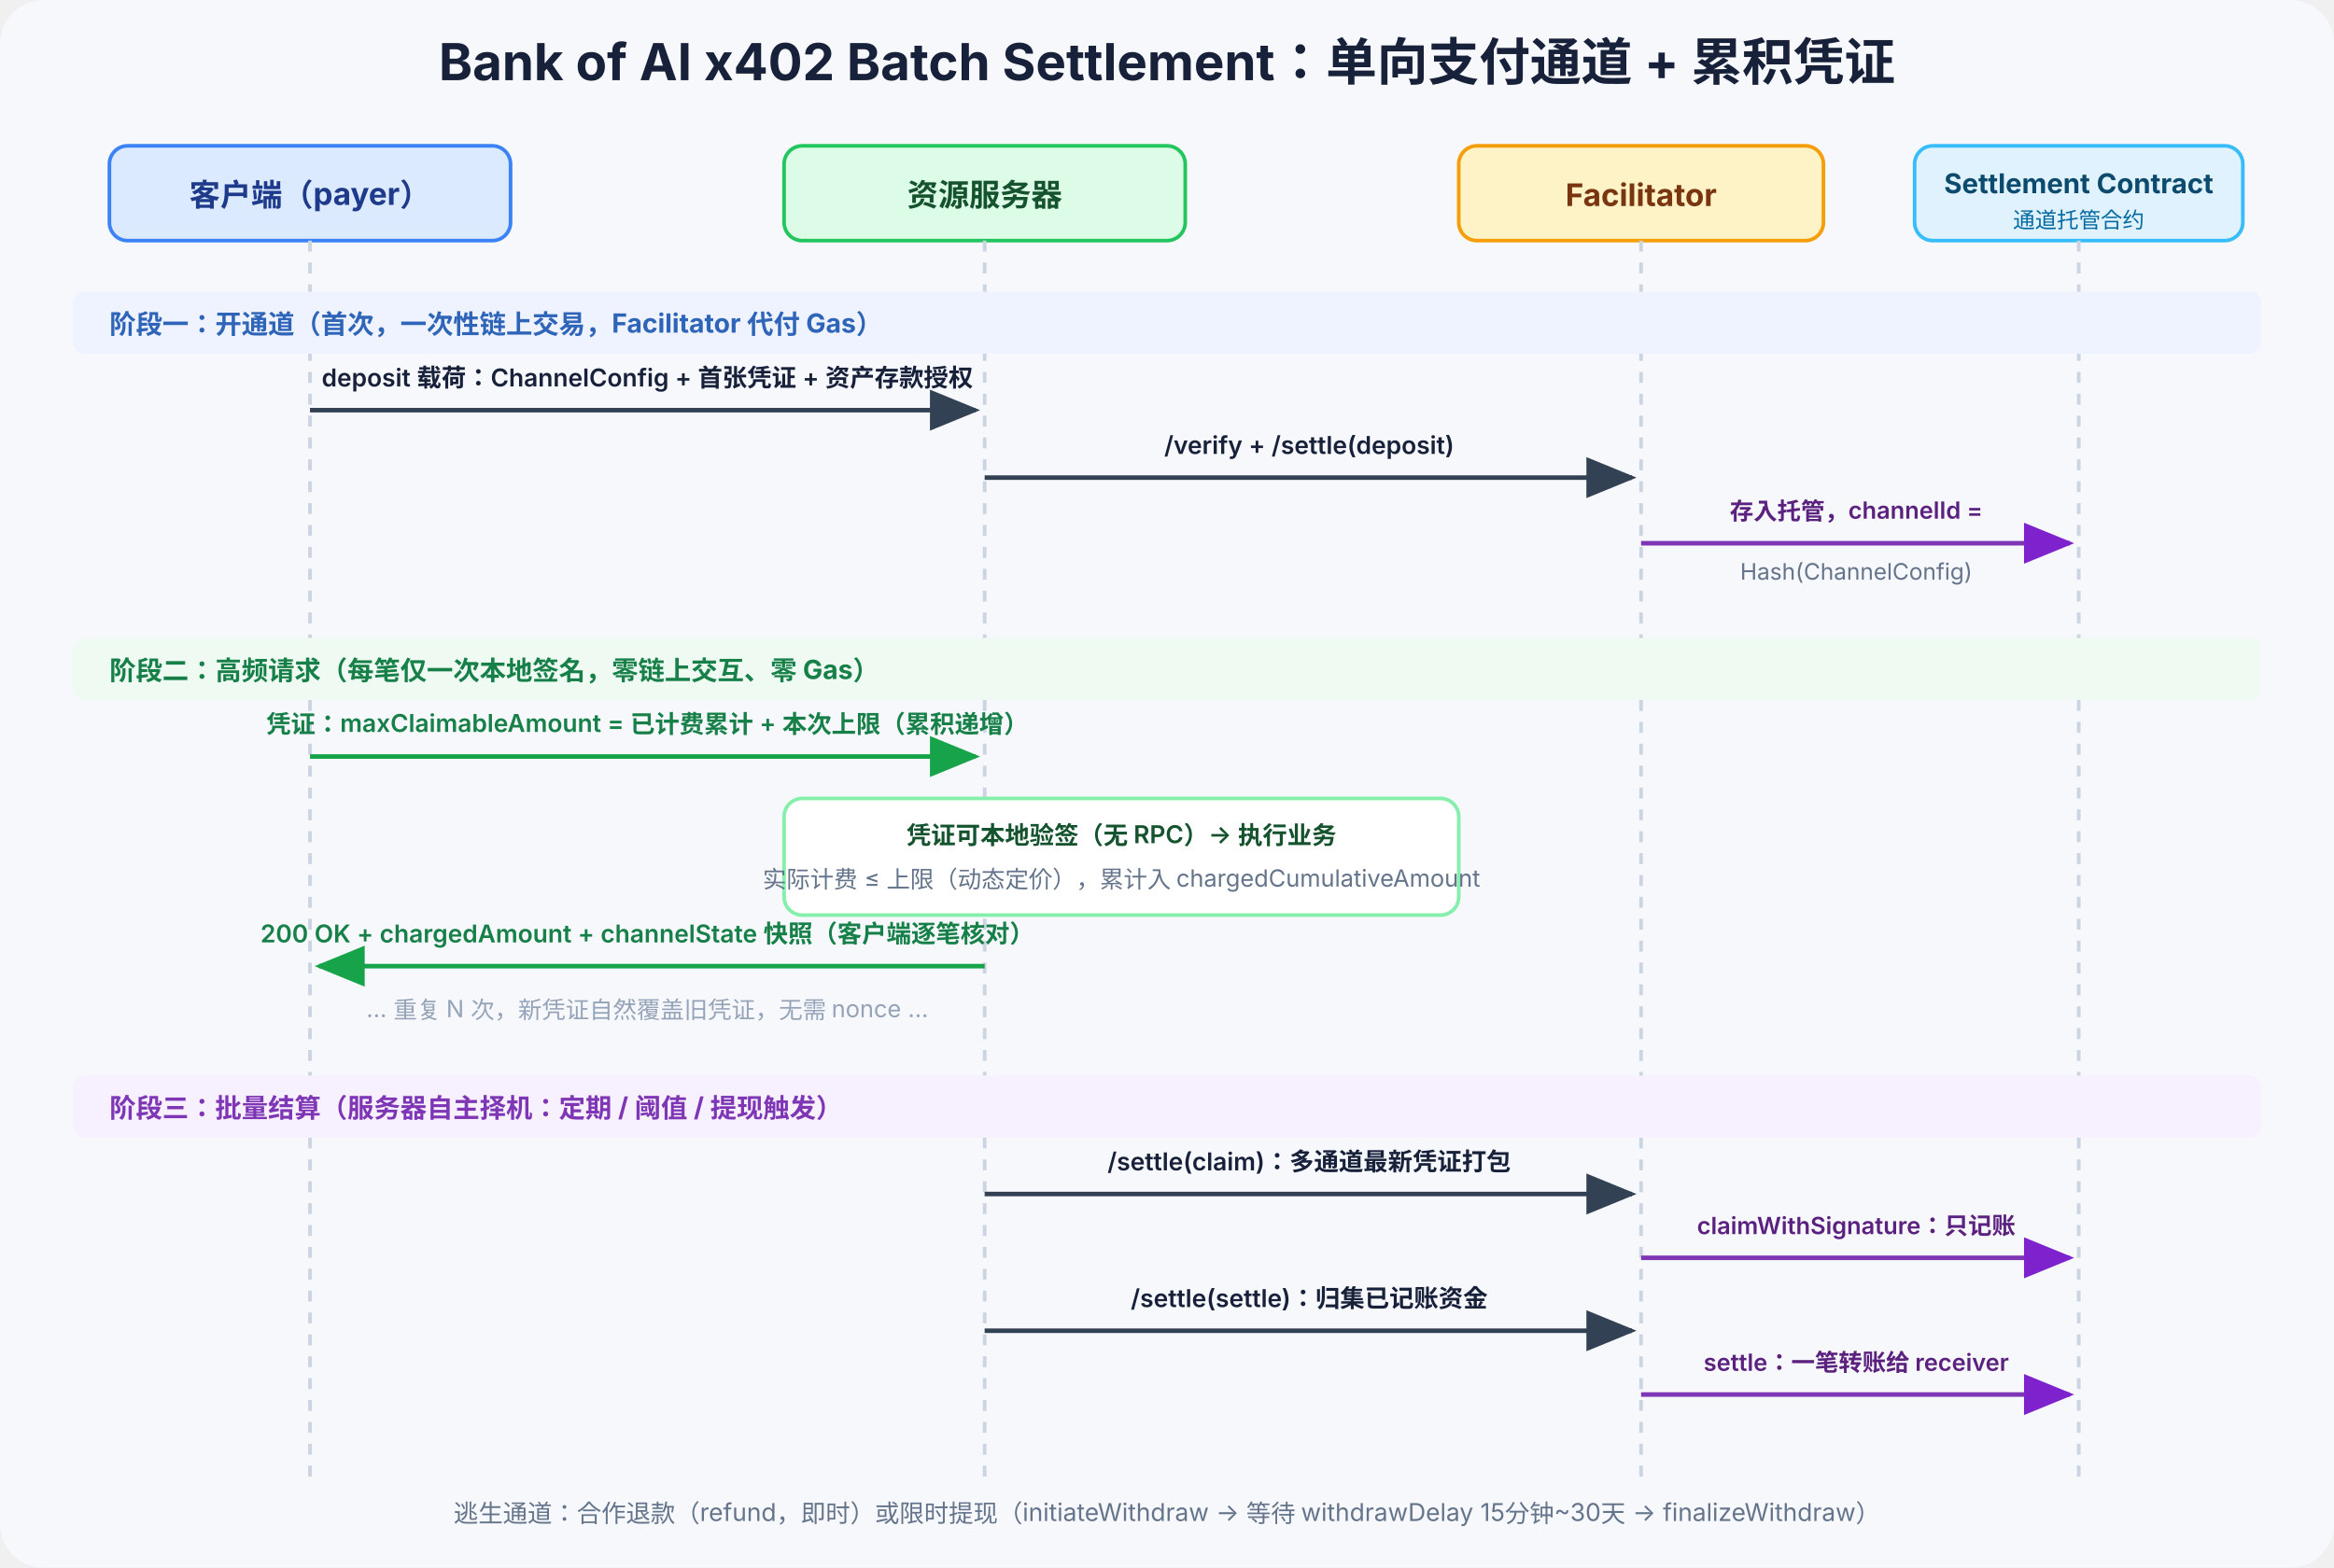
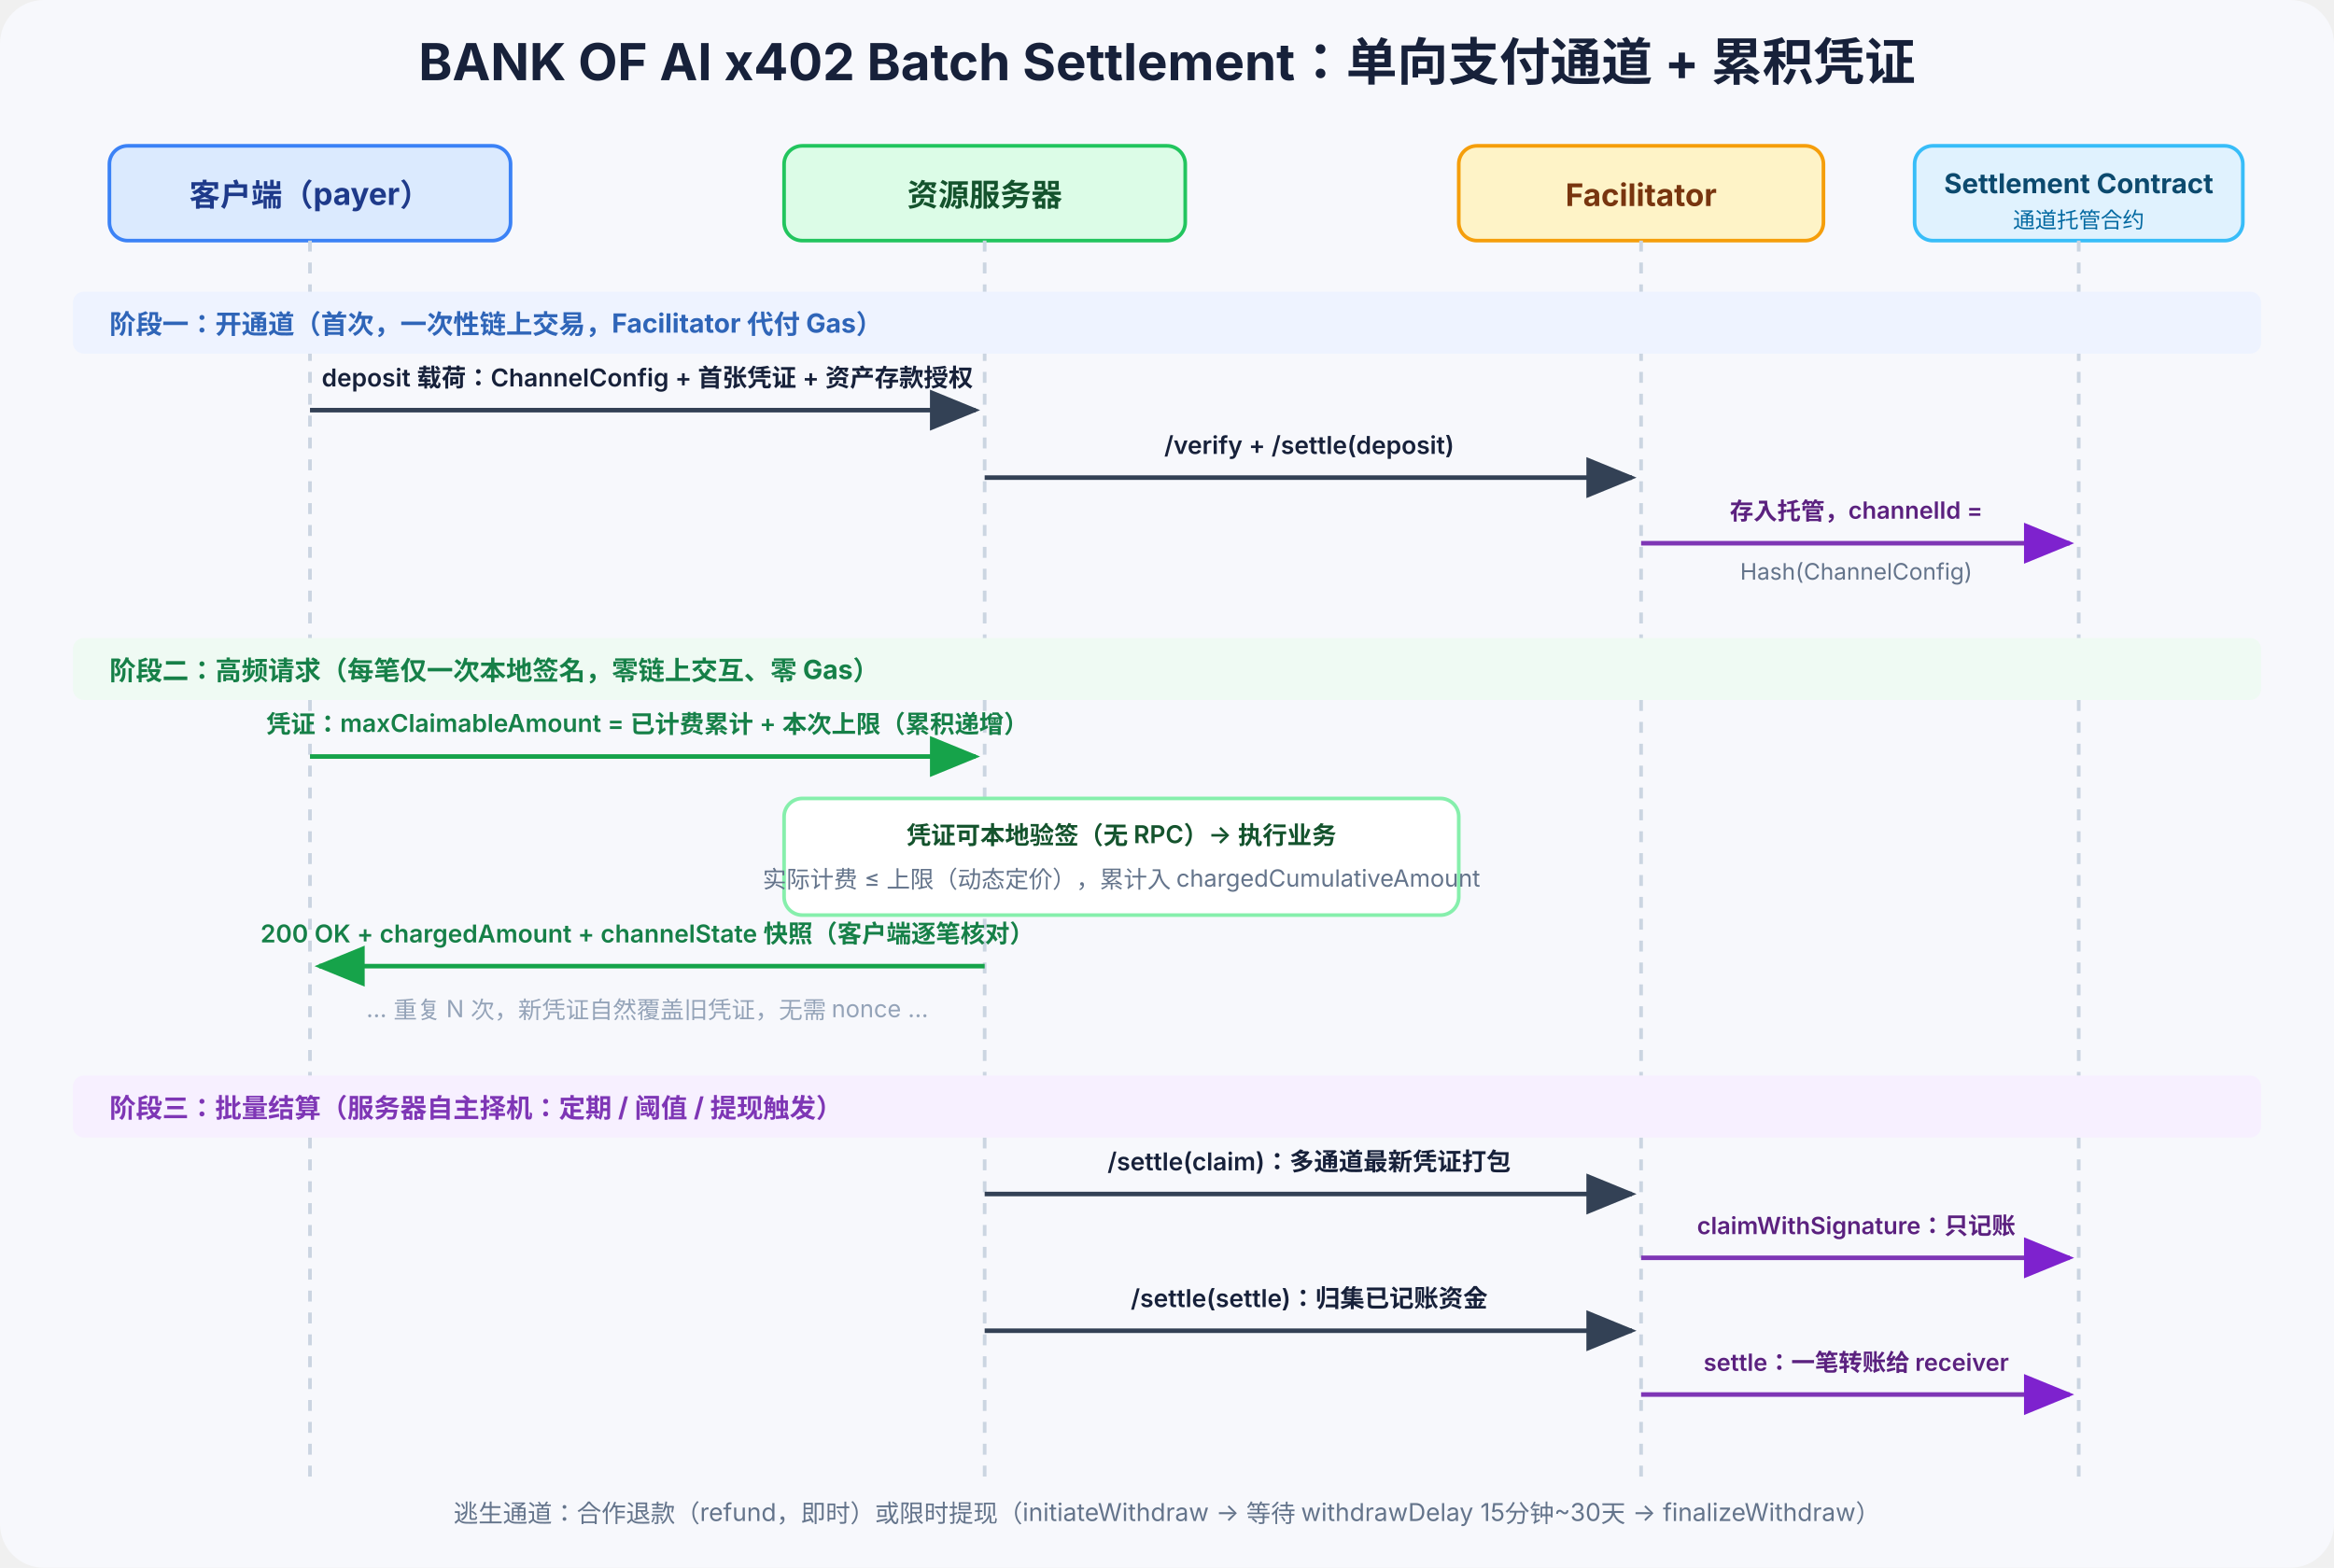
<svg xmlns="http://www.w3.org/2000/svg" width="1280" height="860" viewBox="0 0 1280 860" font-family="-apple-system,'PingFang SC','Helvetica Neue',sans-serif">
  <defs>
    <marker id="p1" markerWidth="11" markerHeight="9" refX="10" refY="4.5" orient="auto">
      <path d="M0,0 L11,4.5 L0,9 z" fill="#334155" />
    </marker>
    <marker id="p2" markerWidth="11" markerHeight="9" refX="10" refY="4.5" orient="auto">
      <path d="M0,0 L11,4.5 L0,9 z" fill="#16a34a" />
    </marker>
    <marker id="p3" markerWidth="11" markerHeight="9" refX="10" refY="4.5" orient="auto">
      <path d="M0,0 L11,4.5 L0,9 z" fill="#7e22ce" />
    </marker>
  </defs>
  <rect width="1280" height="860" rx="24" fill="#F7F8FC" />
-   <text x="640" y="44" text-anchor="middle" font-size="28" font-weight="700" fill="#17213A">Bank of AI x402 Batch Settlement：单向支付通道 + 累积凭证</text>
+   <text x="640" y="44" text-anchor="middle" font-size="28" font-weight="700" fill="#17213A">BANK OF AI x402 Batch Settlement：单向支付通道 + 累积凭证</text>
  <rect x="60" y="80" width="220" height="52" rx="10" fill="#dbeafe" stroke="#3b82f6" stroke-width="2" />
  <text x="170" y="113" text-anchor="middle" font-size="17" font-weight="700" fill="#1e3a8a">客户端（payer）</text>
  <rect x="430" y="80" width="220" height="52" rx="10" fill="#dcfce7" stroke="#22c55e" stroke-width="2" />
  <text x="540" y="113" text-anchor="middle" font-size="17" font-weight="700" fill="#14532d">资源服务器</text>
  <rect x="800" y="80" width="200" height="52" rx="10" fill="#fef3c7" stroke="#f59e0b" stroke-width="2" />
  <text x="900" y="113" text-anchor="middle" font-size="17" font-weight="700" fill="#78350f">Facilitator</text>
  <rect x="1050" y="80" width="180" height="52" rx="10" fill="#E0F2FE" stroke="#38BDF8" stroke-width="2" />
  <text x="1140" y="106" text-anchor="middle" font-size="15" font-weight="700" fill="#0C4A6E">Settlement Contract</text>
  <text x="1140" y="125" text-anchor="middle" font-size="12" fill="#0369A1">通道托管合约</text>
  <line x1="170" y1="132" x2="170" y2="810" stroke="#CBD5E1" stroke-width="2" stroke-dasharray="6,6" />
  <line x1="540" y1="132" x2="540" y2="810" stroke="#CBD5E1" stroke-width="2" stroke-dasharray="6,6" />
  <line x1="900" y1="132" x2="900" y2="810" stroke="#CBD5E1" stroke-width="2" stroke-dasharray="6,6" />
  <line x1="1140" y1="132" x2="1140" y2="810" stroke="#CBD5E1" stroke-width="2" stroke-dasharray="6,6" />
  <rect x="40" y="160" width="1200" height="34" rx="6" fill="#EEF3FF" />
  <text x="60" y="183" font-size="14.5" font-weight="700" fill="#2F65B8">阶段一：开通道（首次，一次性链上交易，Facilitator 代付 Gas）</text>
  <line x1="170" y1="225" x2="535" y2="225" stroke="#334155" stroke-width="2.5" marker-end="url(#p1)" />
  <text x="355" y="212" text-anchor="middle" font-size="13.5" font-weight="600" fill="#17213A">deposit 载荷：ChannelConfig + 首张凭证 + 资产存款授权</text>
  <line x1="540" y1="262" x2="895" y2="262" stroke="#334155" stroke-width="2.5" marker-end="url(#p1)" />
  <text x="718" y="249" text-anchor="middle" font-size="13.5" font-weight="600" fill="#17213A">/verify + /settle(deposit)</text>
  <line x1="900" y1="298" x2="1135" y2="298" stroke="#7E36B5" stroke-width="2.5" marker-end="url(#p3)" />
  <text x="1018" y="285" text-anchor="middle" font-size="13" font-weight="600" fill="#5B217F">存入托管，channelId =</text>
  <text x="1018" y="318" text-anchor="middle" font-size="12.5" fill="#64748B">Hash(ChannelConfig)</text>
  <rect x="40" y="350" width="1200" height="34" rx="6" fill="#EFFAF3" />
  <text x="60" y="373" font-size="14.5" font-weight="700" fill="#168048">阶段二：高频请求（每笔仅一次本地签名，零链上交互、零 Gas）</text>
  <line x1="170" y1="415" x2="535" y2="415" stroke="#16A34A" stroke-width="2.5" marker-end="url(#p2)" />
  <text x="355" y="402" text-anchor="middle" font-size="13.5" font-weight="600" fill="#168048">凭证：maxClaimableAmount = 已计费累计 + 本次上限（累积递增）</text>
  <rect x="430" y="438" width="370" height="64" rx="10" fill="#FFFFFF" stroke="#86EFAc" stroke-width="2" />
  <text x="615" y="463" text-anchor="middle" font-size="13.5" font-weight="600" fill="#14532D">凭证可本地验签（无 RPC）→ 执行业务</text>
  <text x="615" y="487" text-anchor="middle" font-size="13" fill="#64748B">实际计费 ≤ 上限（动态定价），累计入 chargedCumulativeAmount</text>
  <line x1="540" y1="530" x2="175" y2="530" stroke="#16A34A" stroke-width="2.5" marker-end="url(#p2)" />
  <text x="355" y="517" text-anchor="middle" font-size="13.5" font-weight="600" fill="#168048">200 OK + chargedAmount + channelState 快照（客户端逐笔核对）</text>
  <text x="355" y="558" text-anchor="middle" font-size="13" fill="#94A3B8">… 重复 N 次，新凭证自然覆盖旧凭证，无需 nonce …</text>
  <rect x="40" y="590" width="1200" height="34" rx="6" fill="#F7F0FF" />
  <text x="60" y="613" font-size="14.5" font-weight="700" fill="#7E36B5">阶段三：批量结算（服务器自主择机：定期 / 阈值 / 提现触发）</text>
  <line x1="540" y1="655" x2="895" y2="655" stroke="#334155" stroke-width="2.5" marker-end="url(#p1)" />
  <text x="718" y="642" text-anchor="middle" font-size="13.5" font-weight="600" fill="#17213A">/settle(claim)：多通道最新凭证打包</text>
  <line x1="900" y1="690" x2="1135" y2="690" stroke="#7E36B5" stroke-width="2.5" marker-end="url(#p3)" />
  <text x="1018" y="677" text-anchor="middle" font-size="13" font-weight="600" fill="#5B217F">claimWithSignature：只记账</text>
  <line x1="540" y1="730" x2="895" y2="730" stroke="#334155" stroke-width="2.5" marker-end="url(#p1)" />
  <text x="718" y="717" text-anchor="middle" font-size="13.5" font-weight="600" fill="#17213A">/settle(settle)：归集已记账资金</text>
  <line x1="900" y1="765" x2="1135" y2="765" stroke="#7E36B5" stroke-width="2.5" marker-end="url(#p3)" />
  <text x="1018" y="752" text-anchor="middle" font-size="13" font-weight="600" fill="#5B217F">settle：一笔转账给 receiver</text>
  <text x="640" y="835" text-anchor="middle" font-size="13.5" fill="#64748B">逃生通道：合作退款（refund，即时）或限时提现（initiateWithdraw → 等待 withdrawDelay 15分钟~30天 → finalizeWithdraw）</text>
</svg>
